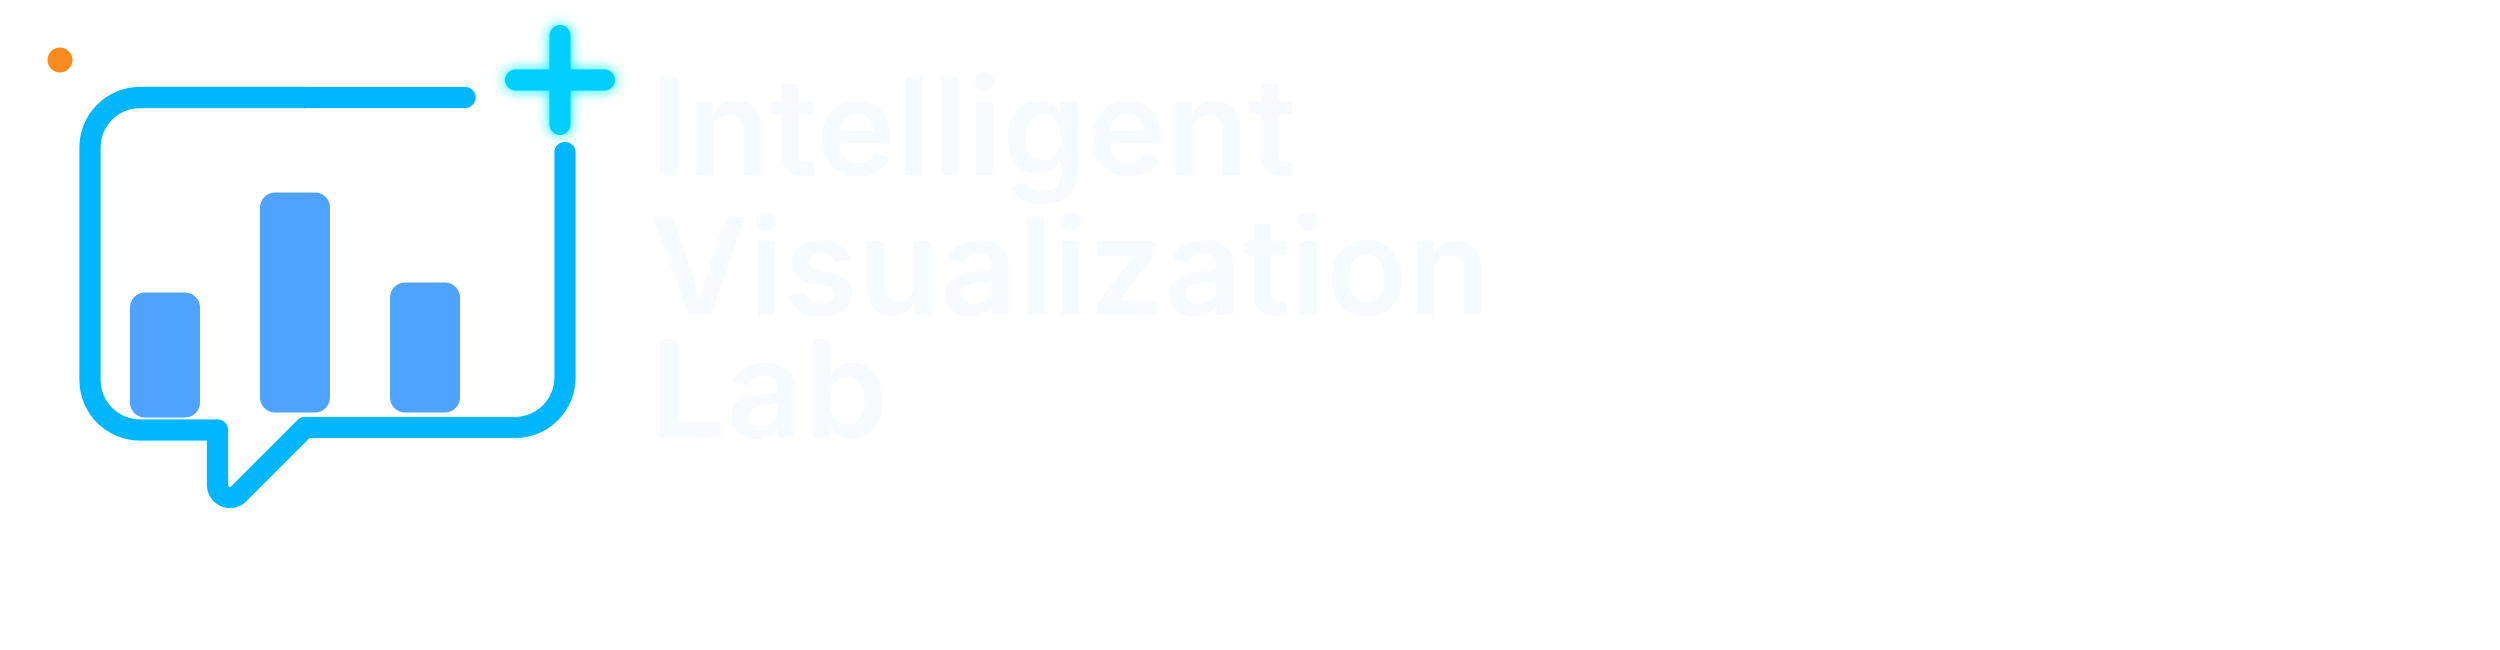
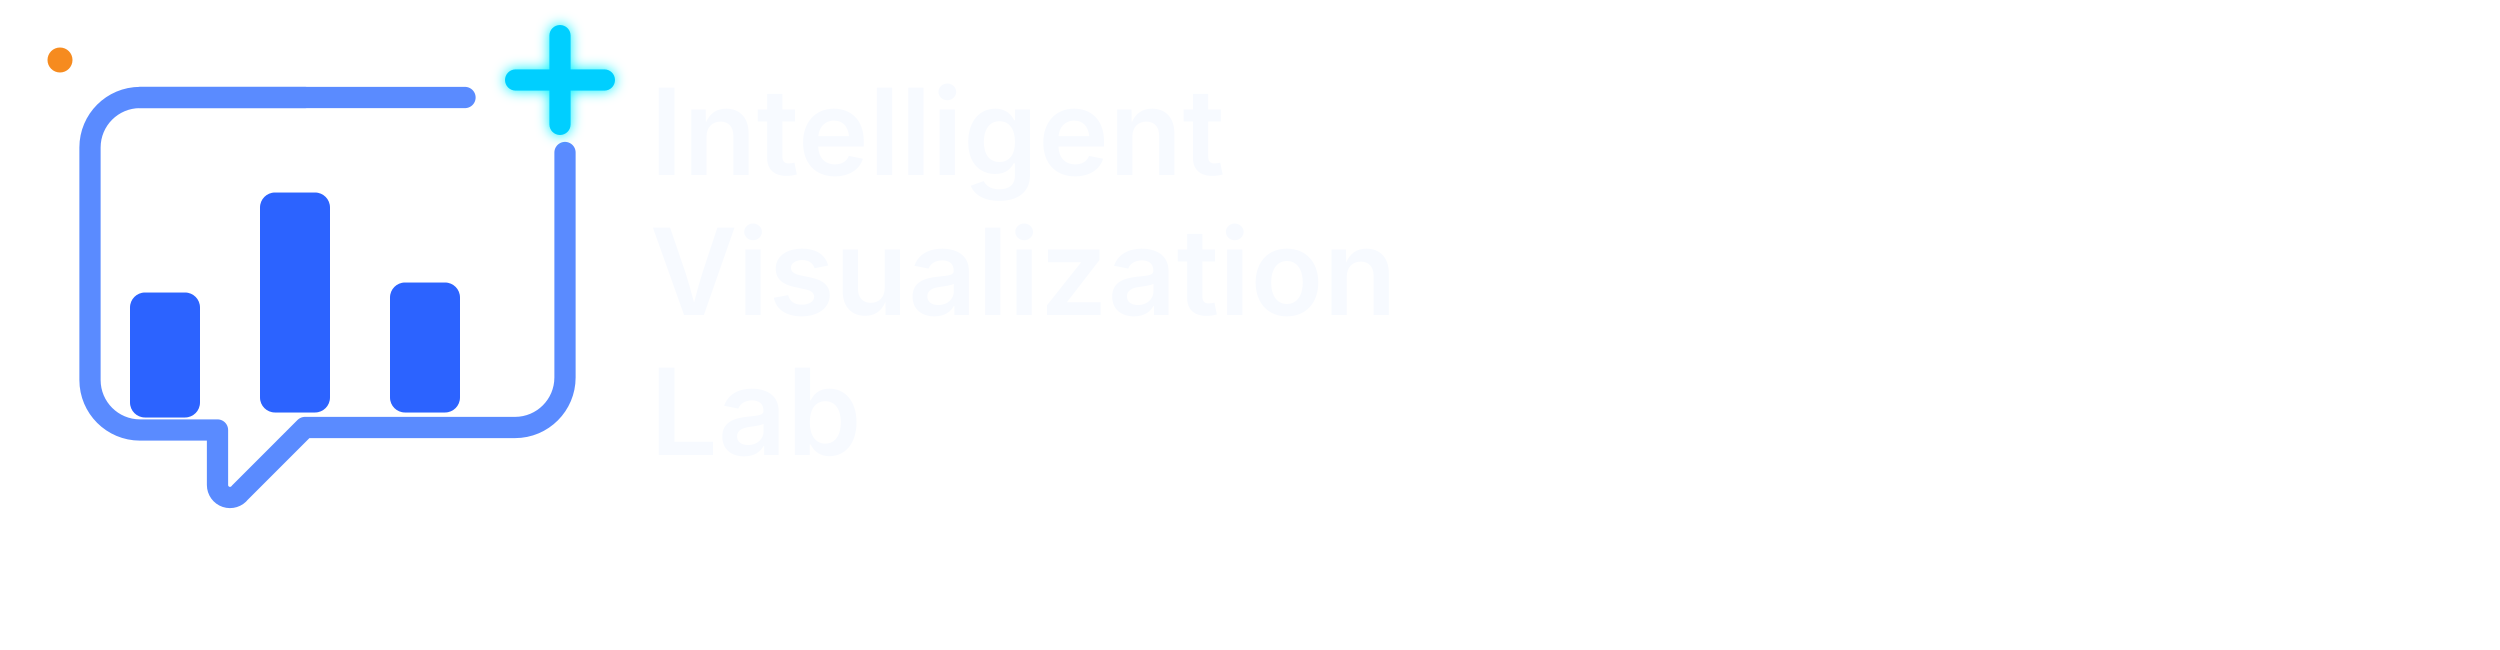
<svg xmlns="http://www.w3.org/2000/svg" xmlns:xlink="http://www.w3.org/1999/xlink" viewBox="0 0 1000 260" width="1000" height="260" role="img" aria-labelledby="t d" preserveAspectRatio="xMinYMid meet">
  <defs>
    <filter id="neon" x="-60%" y="-60%" width="220%" height="220%">
      <feGaussianBlur in="SourceGraphic" stdDeviation="2.6" result="b" />
      <feColorMatrix in="b" type="matrix" values="0 0 0 0 0                 0 0 0 0 0.9                 0 0 0 0 1                 0 0 0 1 0" />
      <feMerge>
        <feMergeNode />
        <feMergeNode in="SourceGraphic" />
      </feMerge>
    </filter>
    <path id="signalPath" d="M 94,53 Q 110,30 132,21 H 162 Q 180,16 196,8" fill="none" stroke="none" />
  </defs>
  <g transform="translate(24,24)">
-     <path d="M32,15 H162" fill="none" stroke="#00B7FF" stroke-width="8.5" stroke-linecap="round" stroke-linejoin="round" />
-     <path d="M202,37 V127 a20,20 0 0 1 -20,20 h-84 l-26,26 a5,5 0 0 1 -9,-3 v-22              H32 a20,20 0 0 1 -20,-20 V35 a20,20 0 0 1 20,-20 h66" fill="none" stroke="#00B7FF" stroke-width="8.5" stroke-linecap="round" stroke-linejoin="round" />
-     <rect x="28" y="93" width="28" height="50" rx="6" fill="#4FA3FF" />
-     <rect x="80" y="53" width="28" height="88" rx="6" fill="#4FA3FF" />
-     <rect x="132" y="89" width="28" height="52" rx="6" fill="#4FA3FF" />
+     <path d="M32,15 H162" fill="none" stroke="#5A8BFF" stroke-width="8.5" stroke-linecap="round" stroke-linejoin="round" />
+     <path d="M202,37 V127 a20,20 0 0 1 -20,20 h-84 l-26,26 a5,5 0 0 1 -9,-3 v-22              H32 a20,20 0 0 1 -20,-20 V35 a20,20 0 0 1 20,-20 h66" fill="none" stroke="#5A8BFF" stroke-width="8.5" stroke-linecap="round" stroke-linejoin="round" />
+     <rect x="28" y="93" width="28" height="50" rx="6" fill="#2C63FF" />
+     <rect x="80" y="53" width="28" height="88" rx="6" fill="#2C63FF" />
+     <rect x="132" y="89" width="28" height="52" rx="6" fill="#2C63FF" />
    <circle r="5" fill="#F68B1F">
      <animateMotion dur="3s" repeatCount="indefinite" keySplines=".25 .1 .25 1" keyTimes="0;1" calcMode="spline">
        <mpath xlink:href="#signalPath" />
      </animateMotion>
      <animate attributeName="opacity" values="0;1;1;0" keyTimes="0;0.12;0.88;1" dur="3s" repeatCount="indefinite" />
    </circle>
    <g transform="translate(200,8)" filter="url(#neon)">
      <rect x="-4.25" y="-22" width="8.5" height="44" rx="4.25" fill="#00CFFF" />
      <rect x="-22" y="-4.25" width="44" height="8.5" rx="4.25" fill="#00CFFF" />
      <animate attributeName="opacity" values="1;1;1.3;1" keyTimes="0;0.86;0.92;1" dur="3s" repeatCount="indefinite" />
      <animateTransform attributeName="transform" type="scale" values="1;1;1.06;1" keyTimes="0;0.86;0.92;1" dur="3s" repeatCount="indefinite" additive="sum" />
    </g>
  </g>
  <g transform="translate(260,70)">
-     <text x="0" y="0" font-family="Inter, system-ui, -apple-system, 'Segoe UI', Roboto, Helvetica, Arial, sans-serif" font-size="54" font-weight="600" fill="#F7FAFF">Intelligent</text>
-     <text x="0" y="56" font-family="Inter, system-ui, -apple-system, 'Segoe UI', Roboto, Helvetica, Arial, sans-serif" font-size="54" font-weight="600" fill="#F7FAFF">Visualization</text>
-     <text x="0" y="105" font-family="Inter, system-ui, -apple-system, 'Segoe UI', Roboto, Helvetica, Arial, sans-serif" font-size="54" font-weight="600" fill="#F7FAFF">Lab</text>
+     <text x="0" y="0" font-family="Inter, system-ui, -apple-system, 'Segoe UI', Roboto, Helvetica, Arial, sans-serif" font-size="48" font-weight="600" fill="#F7FAFF">Intelligent</text>
+     <text x="0" y="56" font-family="Inter, system-ui, -apple-system, 'Segoe UI', Roboto, Helvetica, Arial, sans-serif" font-size="48" font-weight="600" fill="#F7FAFF">Visualization</text>
+     <text x="0" y="112" font-family="Inter, system-ui, -apple-system, 'Segoe UI', Roboto, Helvetica, Arial, sans-serif" font-size="48" font-weight="600" fill="#F7FAFF">Lab</text>
  </g>
</svg>
